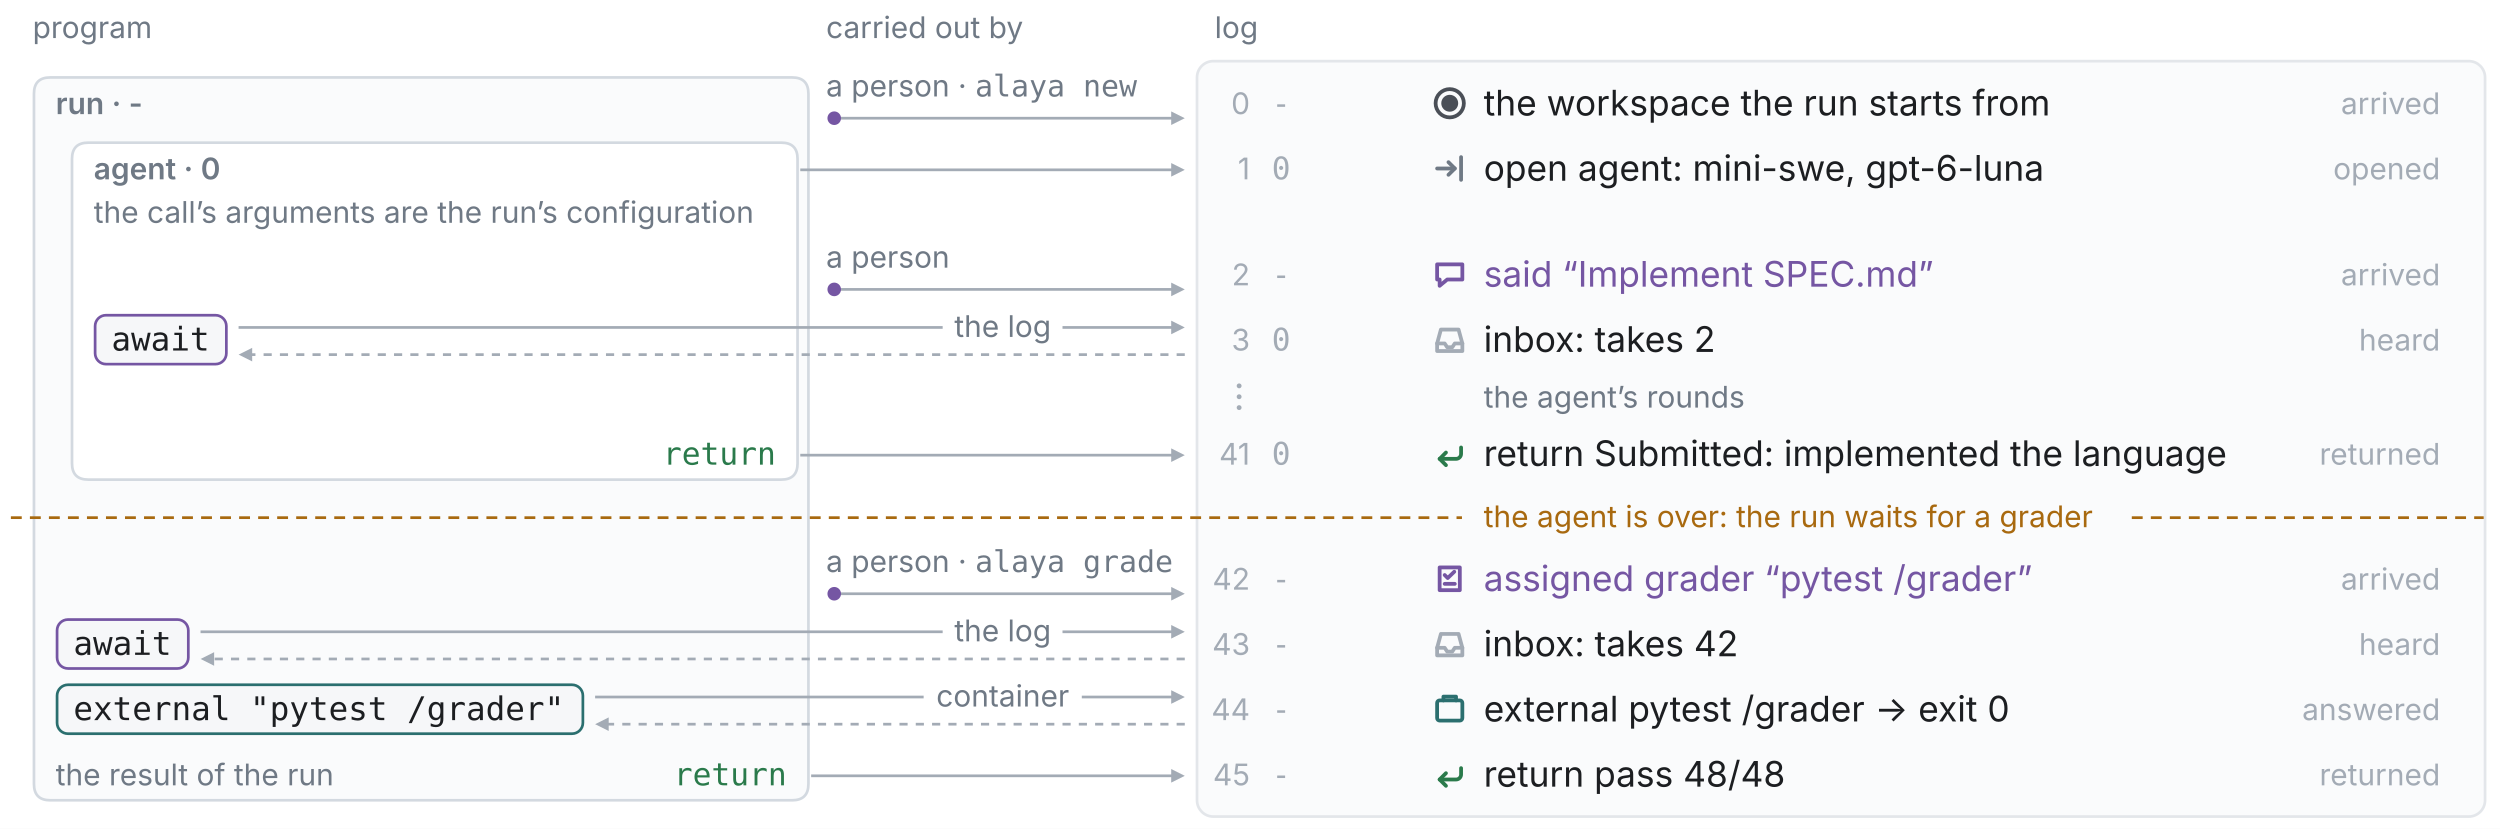
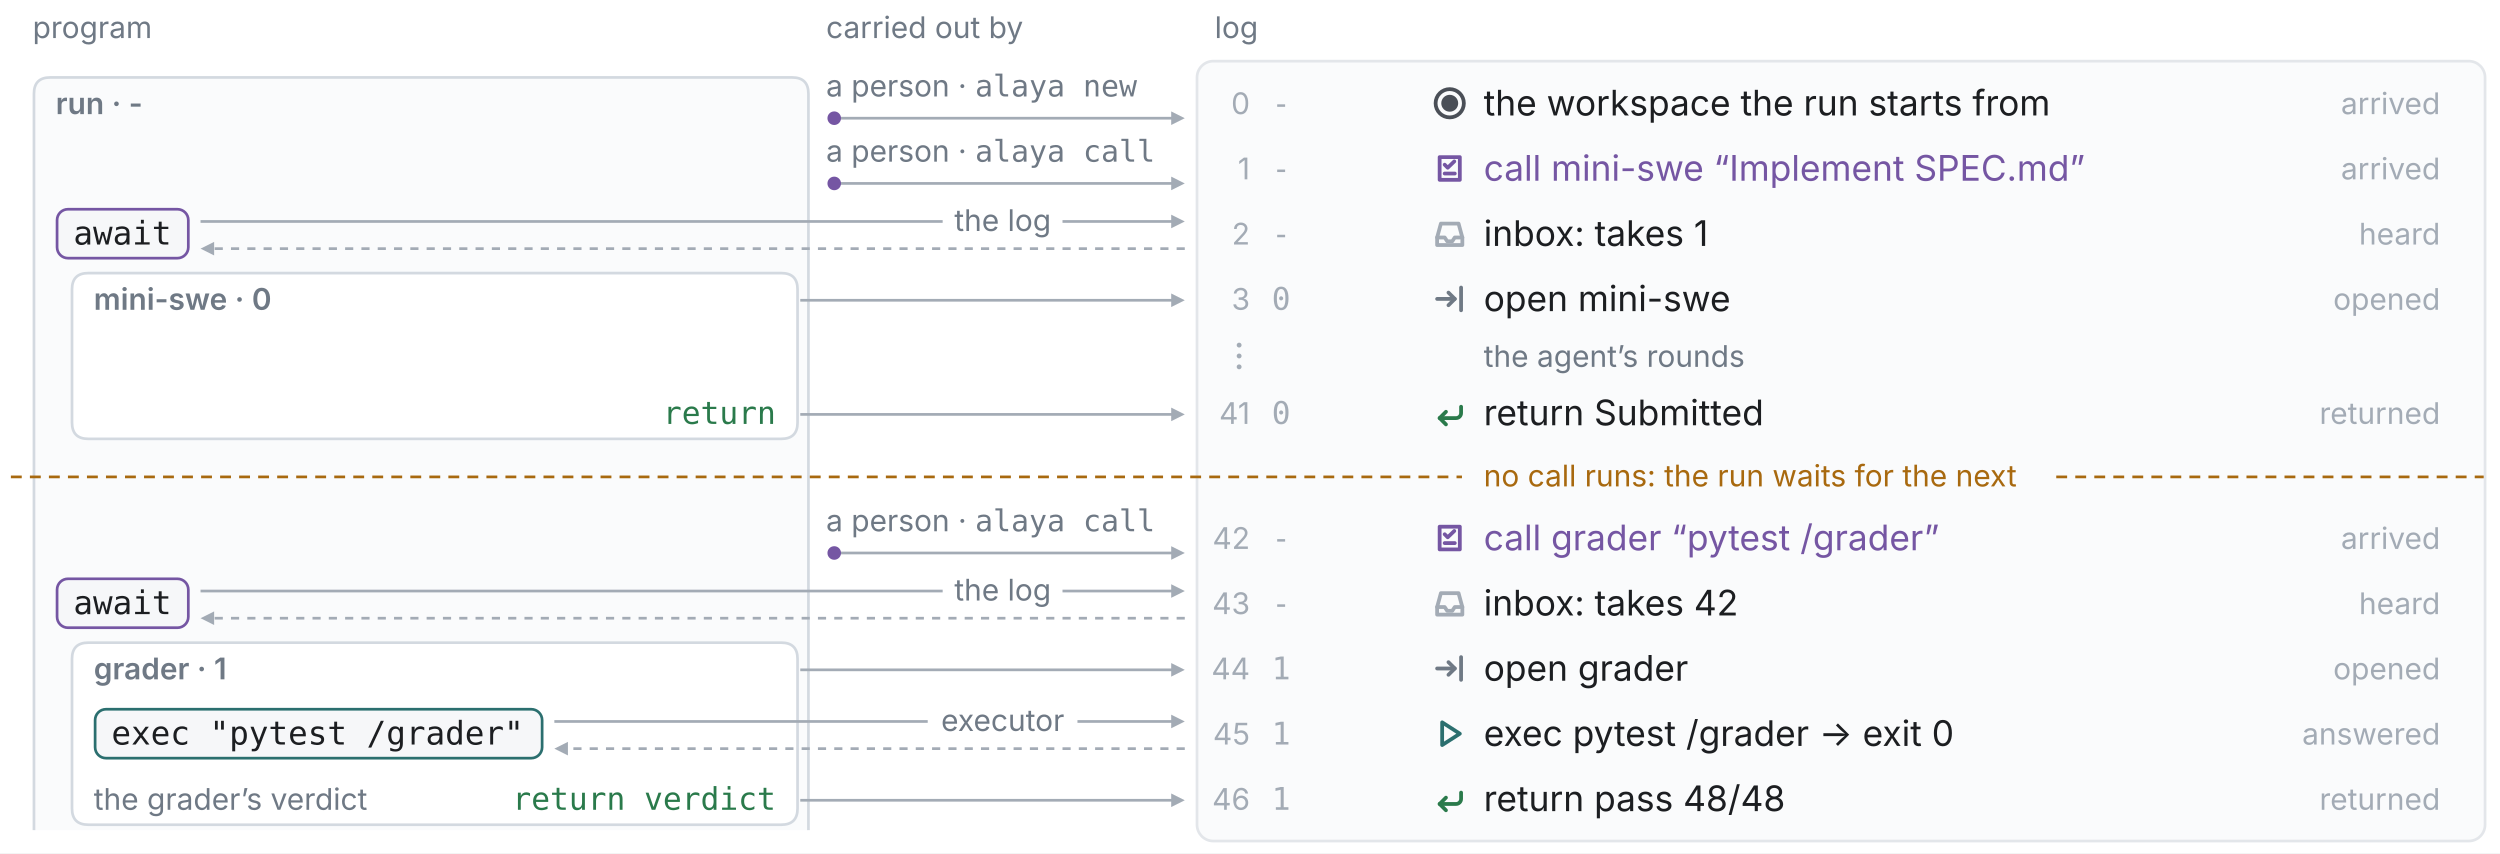
- <svg xmlns="http://www.w3.org/2000/svg" viewBox="0 0 920 305" width="920" height="305">
+ <svg xmlns="http://www.w3.org/2000/svg" viewBox="0 0 920 314" width="920" height="314">
  <style>text{font-family:-apple-system, BlinkMacSystemFont, 'Segoe UI', system-ui, sans-serif;font-size:13px;fill:#1c1e21}.m{font-family:ui-monospace, SFMono-Regular, Menlo, Consolas, monospace}.s{font-size:11px;fill:#6f7985}.f{font-size:11px;fill:#a3abb5}.b{font-weight:600}.n{font-variant-numeric:tabular-nums}.fr{font-family:ui-monospace, SFMono-Regular, Menlo, Consolas, monospace;font-size:11.5px;fill:#a3abb5}.ch{font-family:ui-monospace, SFMono-Regular, Menlo, Consolas, monospace;font-size:12px}.e{font-family:ui-monospace, SFMono-Regular, Menlo, Consolas, monospace;font-size:11.5px}.a{stroke:#a3abb5;fill:none}.d{stroke-dasharray:3 3}.bx{stroke:#d3d9e0;fill:none}</style>
-   <rect width="920" height="305" fill="#fff" />
+   <rect width="920" height="314" fill="#fff" />
  <text x="12" y="14" class="s">program</text>
  <text x="304" y="14" class="s">carried out by</text>
  <text x="447" y="14" class="s">log</text>
-   <rect x="440.5" y="22.5" width="474" height="278" rx="6" fill="#fafbfc" stroke="#e3e6ea" />
-   <path fill="#fafbfc" d="M12.5,288.5V34.5Q12.5,28.5 18.5,28.5H291.5Q297.5,28.5 297.5,34.5V288.5Q297.5,294.5 291.5,294.5H18.5Q12.5,294.5 12.5,288.5Z" />
-   <path class="bx" d="M12.5,288.5V34.5Q12.5,28.5 18.5,28.5H291.5Q297.5,28.5 297.5,34.5V288.5Q297.5,294.5 291.5,294.5H18.5Q12.5,294.5 12.5,288.5" />
-   <path fill="#fff" d="M26.5,170.5V58.5Q26.5,52.5 32.5,52.5H287.5Q293.5,52.5 293.5,58.5V170.5Q293.5,176.5 287.5,176.5H32.5Q26.5,176.5 26.5,170.5Z" />
-   <path class="bx" d="M26.5,170.5V58.5Q26.5,52.5 32.5,52.5H287.5Q293.5,52.5 293.5,58.5V170.5Q293.5,176.5 287.5,176.5H32.5Q26.5,176.5 26.5,170.5" />
+   <rect x="440.5" y="22.5" width="474" height="287" rx="6" fill="#fafbfc" stroke="#e3e6ea" />
+   <path fill="#fafbfc" d="M12.5,305.5V34.5Q12.5,28.5 18.5,28.5H291.5Q297.5,28.5 297.5,34.5V305.5H12.5Z" />
+   <path class="bx" d="M12.5,305.5V34.5Q12.5,28.5 18.5,28.5H291.5Q297.5,28.5 297.5,34.5V305.5" />
+   <path fill="#fff" d="M26.5,155.5V106.5Q26.5,100.5 32.5,100.5H287.5Q293.5,100.5 293.5,106.5V155.5Q293.5,161.5 287.5,161.5H32.5Q26.5,161.5 26.5,155.5Z" />
+   <path class="bx" d="M26.5,155.5V106.5Q26.5,100.5 32.5,100.5H287.5Q293.5,100.5 293.5,106.5V155.5Q293.5,161.5 287.5,161.5H32.5Q26.5,161.5 26.5,155.5" />
+   <path fill="#fff" d="M26.5,297.5V242.5Q26.5,236.5 32.5,236.5H287.5Q293.5,236.5 293.5,242.5V297.5Q293.5,303.5 287.5,303.5H32.5Q26.5,303.5 26.5,297.5Z" />
+   <path class="bx" d="M26.5,297.5V242.5Q26.5,236.5 32.5,236.5H287.5Q293.5,236.5 293.5,242.5V297.5Q293.5,303.5 287.5,303.5H32.5Q26.5,303.5 26.5,297.5" />
  <text x="460" y="42" class="f n" text-anchor="end">0</text>
  <text x="468" y="42" class="fr">-</text>
  <g transform="translate(527,31.5) scale(0.9286)" stroke="#4a4f57" fill="#4a4f57" stroke-width="1.5" stroke-linecap="round" stroke-linejoin="round">
    <circle cx="7" cy="7" r="2.6" />
    <circle cx="7" cy="7" r="5.6" fill="none" />
  </g>
  <text x="546" y="42.5">the workspace the run starts from</text>
  <text x="898" y="42" class="f" text-anchor="end">arrived</text>
  <text x="20.5" y="42" class="s b">run · -</text>
  <text x="304" y="35.5" class="s">a person · <tspan class="m">alaya new</tspan>
  </text>
  <path class="a" d="M307,43.5H432" />
  <path fill="#a3abb5" d="M436,43.5l-5,-2.5v5z" />
  <circle cx="307" cy="43.5" r="2.5" fill="#7556a3" />
  <text x="460" y="66" class="f n" text-anchor="end">1</text>
-   <text x="468" y="66" class="fr">0</text>
-   <g transform="translate(527,55.5) scale(0.9286)" stroke="#6f7985" fill="#6f7985" stroke-width="1.5" stroke-linecap="round" stroke-linejoin="round">
+   <text x="468" y="66" class="fr">-</text>
+   <g transform="translate(527,55.5) scale(0.9286)" stroke="#7556a3" fill="#7556a3" stroke-width="1.5" stroke-linecap="round" stroke-linejoin="round">
+     <path d="M3 2.5h8v9H3z" fill="none" />
+     <path d="M5 5.5l1.2 1.2L8.8 4.2M5 9h4" fill="none" />
+   </g>
+   <text x="546" y="66.5" style="fill:#7556a3">call mini-swe “Implement SPEC.md”</text>
+   <text x="898" y="66" class="f" text-anchor="end">arrived</text>
+   <text x="304" y="59.5" class="s">a person · <tspan class="m">alaya call</tspan>
+   </text>
+   <path class="a" d="M307,67.5H432" />
+   <path fill="#a3abb5" d="M436,67.5l-5,-2.5v5z" />
+   <circle cx="307" cy="67.5" r="2.5" fill="#7556a3" />
+   <text x="460" y="90" class="f n" text-anchor="end">2</text>
+   <text x="468" y="90" class="fr">-</text>
+   <g transform="translate(527,79.5) scale(0.9286)" stroke="#a3abb5" fill="#a3abb5" stroke-width="1.5" stroke-linecap="round" stroke-linejoin="round">
+     <path d="M2 8.5h3l1 1.5h2l1-1.5h3" fill="none" />
+     <path d="M2 8.5L3.5 3h7L12 8.5v3H2z" fill="none" />
+   </g>
+   <text x="546" y="90.5">inbox: takes 1</text>
+   <text x="898" y="90" class="f" text-anchor="end">heard</text>
+   <rect x="21.0" y="77.0" width="48.3" height="18" rx="4" fill="#f6f7f9" stroke="#7556a3" />
+   <text x="27" y="90" class="ch">await</text>
+   <path class="a" d="M73.8,81.5H432" />
+   <path fill="#a3abb5" d="M436,81.5l-5,-2.5v5z" />
+   <rect x="346.9" y="75.0" width="44.1" height="13" fill="#fff" />
+   <text x="369" y="85" class="s" text-anchor="middle">the log</text>
+   <path class="a d" d="M436,91.5H77.8" />
+   <path fill="#a3abb5" d="M73.8,91.5l5,-2.5v5z" />
+   <text x="460" y="114" class="f n" text-anchor="end">3</text>
+   <text x="468" y="114" class="fr">0</text>
+   <g transform="translate(527,103.5) scale(0.9286)" stroke="#6f7985" fill="#6f7985" stroke-width="1.5" stroke-linecap="round" stroke-linejoin="round">
    <path d="M2 7h7" fill="none" />
    <path d="M6.5 4.5L9 7l-2.5 2.5" fill="none" />
    <path d="M11.5 2.5v9" fill="none" />
  </g>
-   <text x="546" y="66.5">open agent: mini-swe, gpt-6-luna</text>
-   <text x="898" y="66" class="f" text-anchor="end">opened</text>
-   <text x="34.5" y="66" class="s b">agent · 0</text>
-   <path class="a" d="M294.5,62.5H432" />
-   <path fill="#a3abb5" d="M436,62.5l-5,-2.5v5z" />
-   <text x="34.5" y="82" class="s">the call’s arguments are the run’s configuration</text>
-   <text x="460" y="105" class="f n" text-anchor="end">2</text>
-   <text x="468" y="105" class="fr">-</text>
-   <g transform="translate(527,94.5) scale(0.9286)" stroke="#7556a3" fill="#7556a3" stroke-width="1.5" stroke-linecap="round" stroke-linejoin="round">
-     <path d="M2 3h10v6H6l-3 2.5V9H2z" fill="none" />
+   <text x="546" y="114.5">open mini-swe</text>
+   <text x="898" y="114" class="f" text-anchor="end">opened</text>
+   <text x="34.5" y="114" class="s b">mini-swe · 0</text>
+   <path class="a" d="M294.5,110.5H432" />
+   <path fill="#a3abb5" d="M436,110.5l-5,-2.5v5z" />
+   <circle cx="456" cy="127" r="0.9" fill="#a3abb5" />
+   <circle cx="456" cy="131" r="0.9" fill="#a3abb5" />
+   <circle cx="456" cy="135" r="0.9" fill="#a3abb5" />
+   <text x="546" y="135" class="s">the agent’s rounds</text>
+   <text x="460" y="156" class="f n" text-anchor="end">41</text>
+   <text x="468" y="156" class="fr">0</text>
+   <g transform="translate(527,145.5) scale(0.9286)" stroke="#2a7a4b" fill="#2a7a4b" stroke-width="1.5" stroke-linecap="round" stroke-linejoin="round">
+     <path d="M11.5 4.5v2.5a2 2 0 0 1-2 2H3" fill="none" />
+     <path d="M5.5 6.5L3 9l2.5 2.5" fill="none" />
  </g>
-   <text x="546" y="105.5" style="fill:#7556a3">said “Implement SPEC.md”</text>
-   <text x="898" y="105" class="f" text-anchor="end">arrived</text>
-   <text x="304" y="98.5" class="s">a person</text>
-   <path class="a" d="M307,106.5H432" />
-   <path fill="#a3abb5" d="M436,106.5l-5,-2.5v5z" />
-   <circle cx="307" cy="106.5" r="2.5" fill="#7556a3" />
-   <text x="460" y="129" class="f n" text-anchor="end">3</text>
-   <text x="468" y="129" class="fr">0</text>
-   <g transform="translate(527,118.5) scale(0.9286)" stroke="#a3abb5" fill="#a3abb5" stroke-width="1.5" stroke-linecap="round" stroke-linejoin="round">
+   <text x="546" y="156.5">return Submitted</text>
+   <text x="898" y="156" class="f" text-anchor="end">returned</text>
+   <text x="285.5" y="156" class="e" style="fill:#2a7a4b" text-anchor="end">return</text>
+   <path class="a" d="M294.5,152.5H432" />
+   <path fill="#a3abb5" d="M436,152.5l-5,-2.5v5z" />
+   <path stroke="#a8690f" stroke-dasharray="4 3" d="M4,175.5H538M756.7,175.5H914" />
+   <text x="546" y="179" class="s" style="fill:#a8690f">no call runs: the run waits for the next</text>
+   <text x="460" y="202" class="f n" text-anchor="end">42</text>
+   <text x="468" y="202" class="fr">-</text>
+   <g transform="translate(527,191.5) scale(0.9286)" stroke="#7556a3" fill="#7556a3" stroke-width="1.5" stroke-linecap="round" stroke-linejoin="round">
+     <path d="M3 2.5h8v9H3z" fill="none" />
+     <path d="M5 5.5l1.2 1.2L8.8 4.2M5 9h4" fill="none" />
+   </g>
+   <text x="546" y="202.5" style="fill:#7556a3">call grader “pytest /grader”</text>
+   <text x="898" y="202" class="f" text-anchor="end">arrived</text>
+   <text x="304" y="195.5" class="s">a person · <tspan class="m">alaya call</tspan>
+   </text>
+   <path class="a" d="M307,203.5H432" />
+   <path fill="#a3abb5" d="M436,203.5l-5,-2.5v5z" />
+   <circle cx="307" cy="203.5" r="2.5" fill="#7556a3" />
+   <text x="460" y="226" class="f n" text-anchor="end">43</text>
+   <text x="468" y="226" class="fr">-</text>
+   <g transform="translate(527,215.5) scale(0.9286)" stroke="#a3abb5" fill="#a3abb5" stroke-width="1.5" stroke-linecap="round" stroke-linejoin="round">
    <path d="M2 8.5h3l1 1.5h2l1-1.5h3" fill="none" />
    <path d="M2 8.5L3.5 3h7L12 8.5v3H2z" fill="none" />
  </g>
-   <text x="546" y="129.5">inbox: takes 2</text>
-   <text x="898" y="129" class="f" text-anchor="end">heard</text>
-   <rect x="35.0" y="116.0" width="48.3" height="18" rx="4" fill="#f6f7f9" stroke="#7556a3" />
-   <text x="41" y="129" class="ch">await</text>
-   <path class="a" d="M87.8,120.5H432" />
-   <path fill="#a3abb5" d="M436,120.5l-5,-2.5v5z" />
-   <rect x="346.9" y="114.0" width="44.1" height="13" fill="#fff" />
-   <text x="369" y="124" class="s" text-anchor="middle">the log</text>
-   <path class="a d" d="M436,130.5H91.8" />
-   <path fill="#a3abb5" d="M87.8,130.5l5,-2.5v5z" />
-   <circle cx="456" cy="142" r="0.9" fill="#a3abb5" />
-   <circle cx="456" cy="146" r="0.9" fill="#a3abb5" />
-   <circle cx="456" cy="150" r="0.9" fill="#a3abb5" />
-   <text x="546" y="150" class="s">the agent’s rounds</text>
-   <text x="460" y="171" class="f n" text-anchor="end">41</text>
-   <text x="468" y="171" class="fr">0</text>
-   <g transform="translate(527,160.5) scale(0.9286)" stroke="#2a7a4b" fill="#2a7a4b" stroke-width="1.5" stroke-linecap="round" stroke-linejoin="round">
+   <text x="546" y="226.5">inbox: takes 42</text>
+   <text x="898" y="226" class="f" text-anchor="end">heard</text>
+   <rect x="21.0" y="213.0" width="48.3" height="18" rx="4" fill="#f6f7f9" stroke="#7556a3" />
+   <text x="27" y="226" class="ch">await</text>
+   <path class="a" d="M73.8,217.5H432" />
+   <path fill="#a3abb5" d="M436,217.5l-5,-2.5v5z" />
+   <rect x="346.9" y="211.0" width="44.1" height="13" fill="#fff" />
+   <text x="369" y="221" class="s" text-anchor="middle">the log</text>
+   <path class="a d" d="M436,227.5H77.8" />
+   <path fill="#a3abb5" d="M73.8,227.5l5,-2.5v5z" />
+   <text x="460" y="250" class="f n" text-anchor="end">44</text>
+   <text x="468" y="250" class="fr">1</text>
+   <g transform="translate(527,239.5) scale(0.9286)" stroke="#6f7985" fill="#6f7985" stroke-width="1.5" stroke-linecap="round" stroke-linejoin="round">
+     <path d="M2 7h7" fill="none" />
+     <path d="M6.5 4.5L9 7l-2.5 2.5" fill="none" />
+     <path d="M11.5 2.5v9" fill="none" />
+   </g>
+   <text x="546" y="250.5">open grader</text>
+   <text x="898" y="250" class="f" text-anchor="end">opened</text>
+   <text x="34.5" y="250" class="s b">grader · 1</text>
+   <path class="a" d="M294.5,246.5H432" />
+   <path fill="#a3abb5" d="M436,246.5l-5,-2.5v5z" />
+   <text x="460" y="274" class="f n" text-anchor="end">45</text>
+   <text x="468" y="274" class="fr">1</text>
+   <g transform="translate(527,263.5) scale(0.9286)" stroke="#2b6f6f" fill="#2b6f6f" stroke-width="1.5" stroke-linecap="round" stroke-linejoin="round">
+     <path d="M4 2.5l7 4.5-7 4.5z" fill="none" />
+   </g>
+   <text x="546" y="274.5">exec pytest /grader → exit 0</text>
+   <text x="898" y="274" class="f" text-anchor="end">answered</text>
+   <rect x="35.0" y="261.0" width="164.5" height="18" rx="4" fill="#f6f7f9" stroke="#2b6f6f" />
+   <text x="41" y="274" class="ch">exec "pytest /grader"</text>
+   <path class="a" d="M204,265.5H432" />
+   <path fill="#a3abb5" d="M436,265.5l-5,-2.5v5z" />
+   <rect x="341.4" y="259.0" width="55.1" height="13" fill="#fff" />
+   <text x="369" y="269" class="s" text-anchor="middle">executor</text>
+   <path class="a d" d="M436,275.5H208" />
+   <path fill="#a3abb5" d="M204,275.5l5,-2.5v5z" />
+   <text x="460" y="298" class="f n" text-anchor="end">46</text>
+   <text x="468" y="298" class="fr">1</text>
+   <g transform="translate(527,287.5) scale(0.9286)" stroke="#2a7a4b" fill="#2a7a4b" stroke-width="1.5" stroke-linecap="round" stroke-linejoin="round">
    <path d="M11.5 4.5v2.5a2 2 0 0 1-2 2H3" fill="none" />
    <path d="M5.5 6.5L3 9l2.5 2.5" fill="none" />
  </g>
-   <text x="546" y="171.5">return Submitted: implemented the language</text>
-   <text x="898" y="171" class="f" text-anchor="end">returned</text>
-   <text x="285.5" y="171" class="e" style="fill:#2a7a4b" text-anchor="end">return</text>
-   <path class="a" d="M294.5,167.5H432" />
-   <path fill="#a3abb5" d="M436,167.5l-5,-2.5v5z" />
-   <path stroke="#a8690f" stroke-dasharray="4 3" d="M4,190.5H538M784.5,190.5H914" />
-   <text x="546" y="194" class="s" style="fill:#a8690f">the agent is over: the run waits for a grader</text>
-   <text x="460" y="217" class="f n" text-anchor="end">42</text>
-   <text x="468" y="217" class="fr">-</text>
-   <g transform="translate(527,206.5) scale(0.9286)" stroke="#7556a3" fill="#7556a3" stroke-width="1.5" stroke-linecap="round" stroke-linejoin="round">
-     <path d="M3 2.5h8v9H3z" fill="none" />
-     <path d="M5 5.5l1.2 1.2L8.8 4.2M5 9h4" fill="none" />
-   </g>
-   <text x="546" y="217.5" style="fill:#7556a3">assigned grader “pytest /grader”</text>
-   <text x="898" y="217" class="f" text-anchor="end">arrived</text>
-   <text x="304" y="210.5" class="s">a person · <tspan class="m">alaya grade</tspan>
-   </text>
-   <path class="a" d="M307,218.5H432" />
-   <path fill="#a3abb5" d="M436,218.5l-5,-2.5v5z" />
-   <circle cx="307" cy="218.5" r="2.5" fill="#7556a3" />
-   <text x="460" y="241" class="f n" text-anchor="end">43</text>
-   <text x="468" y="241" class="fr">-</text>
-   <g transform="translate(527,230.5) scale(0.9286)" stroke="#a3abb5" fill="#a3abb5" stroke-width="1.5" stroke-linecap="round" stroke-linejoin="round">
-     <path d="M2 8.5h3l1 1.5h2l1-1.5h3" fill="none" />
-     <path d="M2 8.5L3.5 3h7L12 8.5v3H2z" fill="none" />
-   </g>
-   <text x="546" y="241.5">inbox: takes 42</text>
-   <text x="898" y="241" class="f" text-anchor="end">heard</text>
-   <rect x="21.0" y="228.0" width="48.3" height="18" rx="4" fill="#f6f7f9" stroke="#7556a3" />
-   <text x="27" y="241" class="ch">await</text>
-   <path class="a" d="M73.8,232.5H432" />
-   <path fill="#a3abb5" d="M436,232.5l-5,-2.5v5z" />
-   <rect x="346.9" y="226.0" width="44.1" height="13" fill="#fff" />
-   <text x="369" y="236" class="s" text-anchor="middle">the log</text>
-   <path class="a d" d="M436,242.5H77.8" />
-   <path fill="#a3abb5" d="M73.8,242.5l5,-2.5v5z" />
-   <text x="460" y="265" class="f n" text-anchor="end">44</text>
-   <text x="468" y="265" class="fr">-</text>
-   <g transform="translate(527,254.5) scale(0.9286)" stroke="#2b6f6f" fill="#2b6f6f" stroke-width="1.5" stroke-linecap="round" stroke-linejoin="round">
-     <rect x="2" y="3.5" width="10" height="8" rx="1" fill="none" />
-     <path d="M4.5 3.5V2h5v1.5" fill="none" />
-   </g>
-   <text x="546" y="265.5">external pytest /grader → exit 0</text>
-   <text x="898" y="265" class="f" text-anchor="end">answered</text>
-   <rect x="21.0" y="252.0" width="193.5" height="18" rx="4" fill="#f6f7f9" stroke="#2b6f6f" />
-   <text x="27" y="265" class="ch">external "pytest /grader"</text>
-   <path class="a" d="M219,256.5H432" />
-   <path fill="#a3abb5" d="M436,256.5l-5,-2.5v5z" />
-   <rect x="339.9" y="250.0" width="58.2" height="13" fill="#fff" />
-   <text x="369" y="260" class="s" text-anchor="middle">container</text>
-   <path class="a d" d="M436,266.5H223" />
-   <path fill="#a3abb5" d="M219,266.5l5,-2.5v5z" />
-   <text x="460" y="289" class="f n" text-anchor="end">45</text>
-   <text x="468" y="289" class="fr">-</text>
-   <g transform="translate(527,278.5) scale(0.9286)" stroke="#2a7a4b" fill="#2a7a4b" stroke-width="1.5" stroke-linecap="round" stroke-linejoin="round">
-     <path d="M11.5 4.5v2.5a2 2 0 0 1-2 2H3" fill="none" />
-     <path d="M5.5 6.5L3 9l2.5 2.5" fill="none" />
-   </g>
-   <text x="546" y="289.5">return pass 48/48</text>
-   <text x="898" y="289" class="f" text-anchor="end">returned</text>
-   <text x="289.5" y="289" class="e" style="fill:#2a7a4b" text-anchor="end">return</text>
-   <path class="a" d="M298.5,285.5H432" />
-   <path fill="#a3abb5" d="M436,285.5l-5,-2.5v5z" />
-   <text x="20.5" y="289" class="s">the result of the run</text>
+   <text x="546" y="298.5">return pass 48/48</text>
+   <text x="898" y="298" class="f" text-anchor="end">returned</text>
+   <text x="285.5" y="298" class="e" style="fill:#2a7a4b" text-anchor="end">return verdict</text>
+   <path class="a" d="M294.5,294.5H432" />
+   <path fill="#a3abb5" d="M436,294.5l-5,-2.5v5z" />
+   <text x="34.5" y="298" class="s">the grader’s verdict</text>
</svg>
